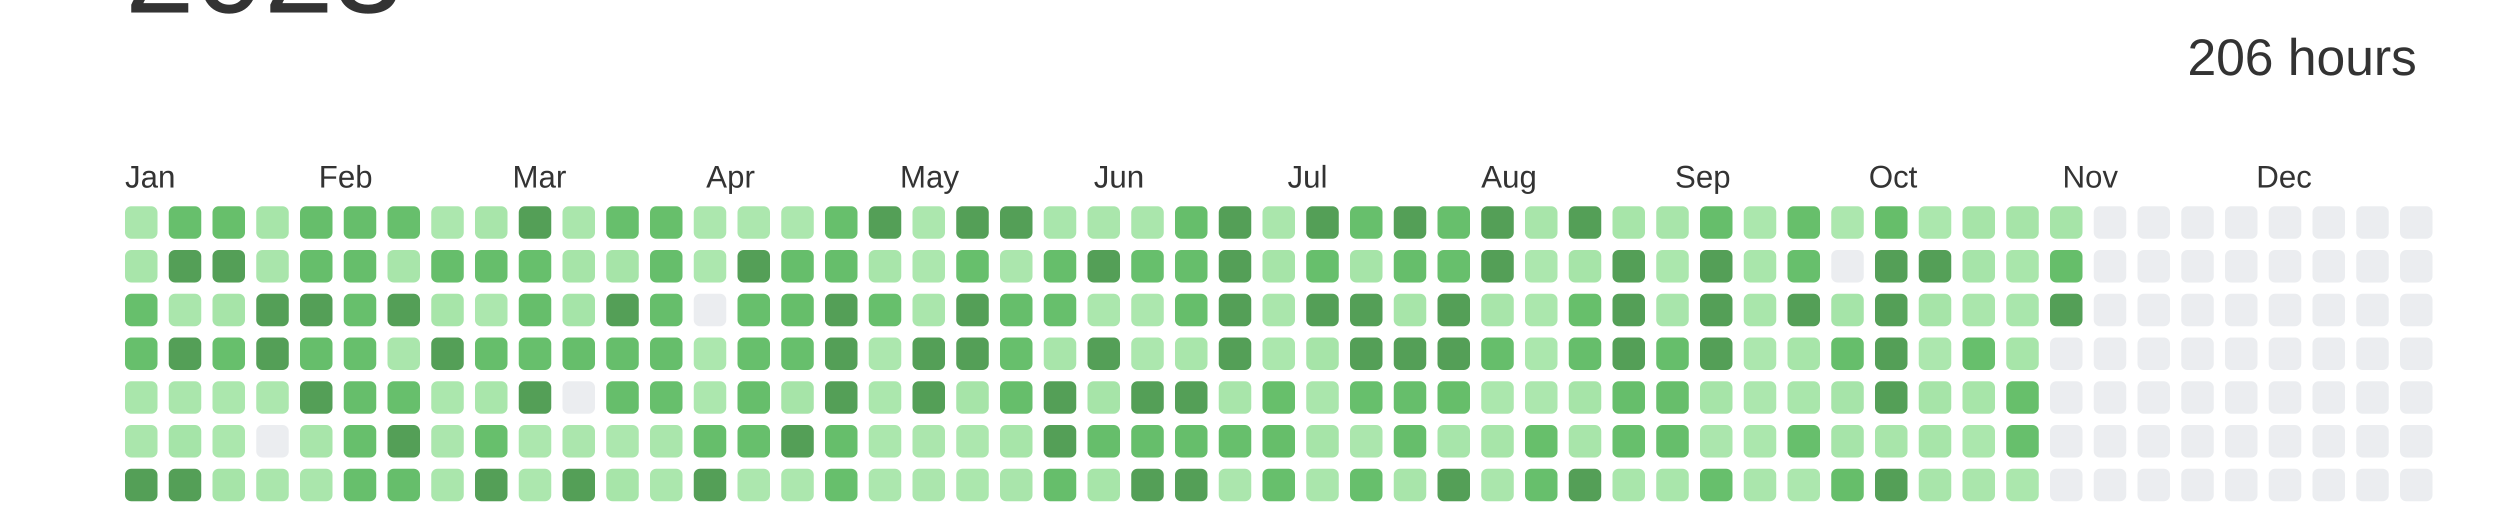
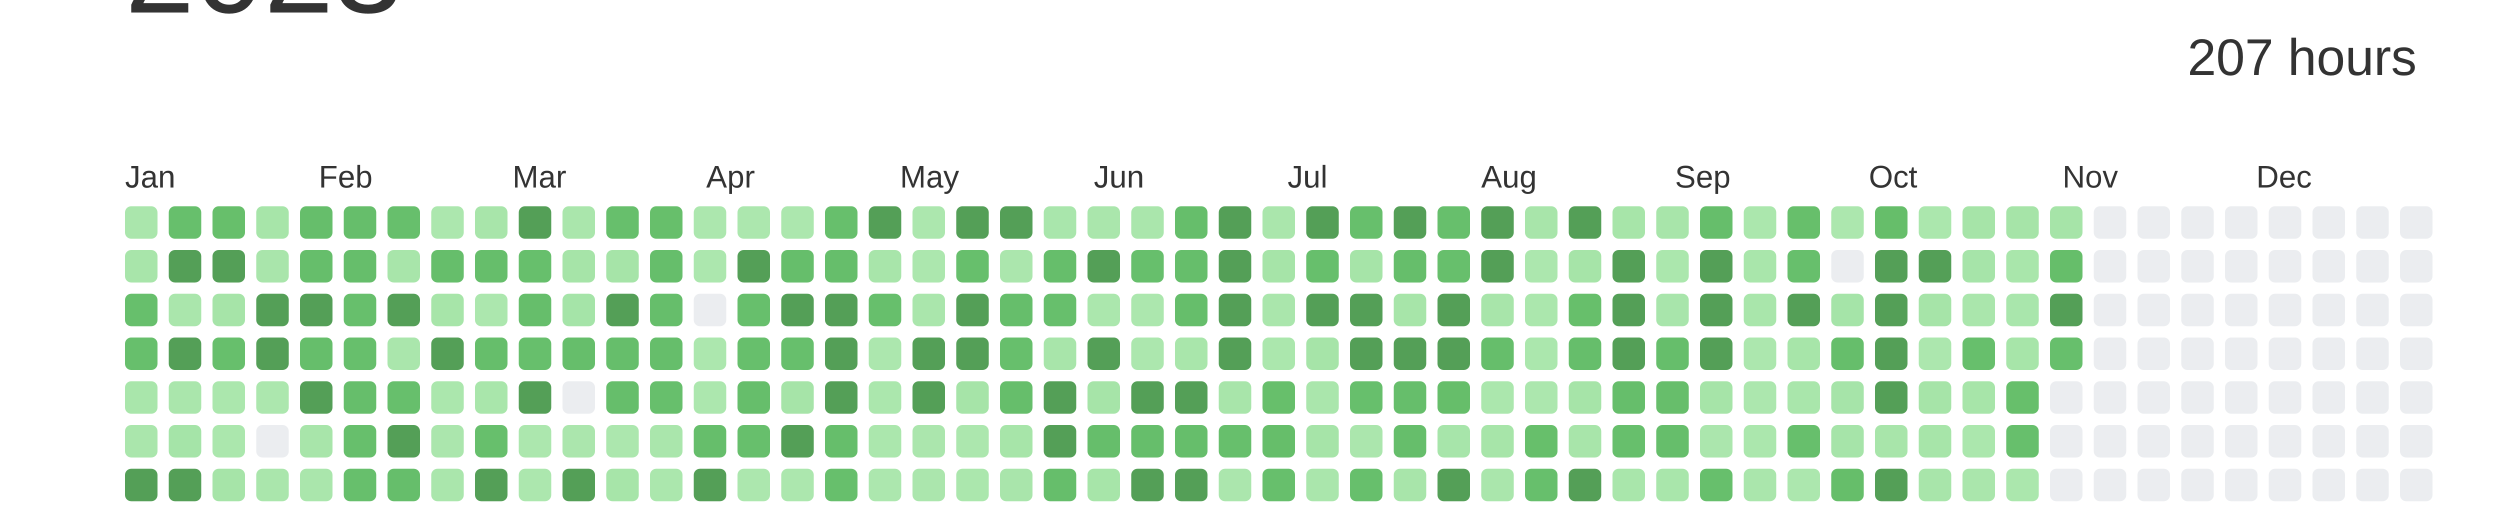
<svg xmlns="http://www.w3.org/2000/svg" baseProfile="full" height="42mm" version="1.1" viewBox="0,0,200,42" width="200mm">
  <defs />
  <rect fill="#ffffff" height="42" width="200" x="0" y="0" />
  <text alignment-baseline="hanging" fill="#333333" style="font-size:10.0px; font-family:Arial;" x="10" y="1">2023</text>
-   <text alignment-baseline="hanging" fill="#333333" style="font-size:4.125px; font-family:Arial;" x="175" y="6">206 hours</text>
+   <text alignment-baseline="hanging" fill="#333333" style="font-size:4.125px; font-family:Arial;" x="175" y="6">207 hours</text>
  <text fill="#333333" style="font-size:2.5px; font-family:Arial" x="10.0" y="15">Jan</text>
  <text fill="#333333" style="font-size:2.5px; font-family:Arial" x="25.5" y="15">Feb</text>
  <text fill="#333333" style="font-size:2.5px; font-family:Arial" x="41.0" y="15">Mar</text>
  <text fill="#333333" style="font-size:2.5px; font-family:Arial" x="56.5" y="15">Apr</text>
  <text fill="#333333" style="font-size:2.5px; font-family:Arial" x="72.0" y="15">May</text>
  <text fill="#333333" style="font-size:2.5px; font-family:Arial" x="87.5" y="15">Jun</text>
  <text fill="#333333" style="font-size:2.5px; font-family:Arial" x="103.0" y="15">Jul</text>
  <text fill="#333333" style="font-size:2.5px; font-family:Arial" x="118.5" y="15">Aug</text>
  <text fill="#333333" style="font-size:2.5px; font-family:Arial" x="134.0" y="15">Sep</text>
  <text fill="#333333" style="font-size:2.5px; font-family:Arial" x="149.5" y="15">Oct</text>
  <text fill="#333333" style="font-size:2.5px; font-family:Arial" x="165.0" y="15">Nov</text>
  <text fill="#333333" style="font-size:2.5px; font-family:Arial" x="180.5" y="15">Dec</text>
  <rect fill="#aae6ac" height="2.6" rx="0.5" ry="0.5" width="2.6" x="10.0" y="16.5" />
  <rect fill="#a8e5aa" height="2.6" rx="0.5" ry="0.5" width="2.6" x="10.0" y="20.0" />
  <rect fill="#67bf6c" height="2.6" rx="0.5" ry="0.5" width="2.6" x="10.0" y="23.5" />
  <rect fill="#67bf6c" height="2.6" rx="0.5" ry="0.5" width="2.6" x="10.0" y="27.0" />
  <rect fill="#a9e6ab" height="2.6" rx="0.5" ry="0.5" width="2.6" x="10.0" y="30.5" />
  <rect fill="#aae6ac" height="2.6" rx="0.5" ry="0.5" width="2.6" x="10.0" y="34.0" />
  <rect fill="#549F57" height="2.6" rx="0.5" ry="0.5" width="2.6" x="10.0" y="37.5" />
  <rect fill="#67bf6c" height="2.6" rx="0.5" ry="0.5" width="2.6" x="13.5" y="16.5" />
  <rect fill="#549F57" height="2.6" rx="0.5" ry="0.5" width="2.6" x="13.5" y="20.0" />
  <rect fill="#aae6ac" height="2.6" rx="0.5" ry="0.5" width="2.6" x="13.5" y="23.5" />
  <rect fill="#549F57" height="2.6" rx="0.5" ry="0.5" width="2.6" x="13.5" y="27.0" />
  <rect fill="#aae6ac" height="2.6" rx="0.5" ry="0.5" width="2.6" x="13.5" y="30.5" />
  <rect fill="#a5e4a8" height="2.6" rx="0.5" ry="0.5" width="2.6" x="13.5" y="34.0" />
  <rect fill="#549F57" height="2.6" rx="0.5" ry="0.5" width="2.6" x="13.5" y="37.5" />
  <rect fill="#67bf6b" height="2.6" rx="0.5" ry="0.5" width="2.6" x="17.0" y="16.5" />
  <rect fill="#549F57" height="2.6" rx="0.5" ry="0.5" width="2.6" x="17.0" y="20.0" />
  <rect fill="#a6e4a8" height="2.6" rx="0.5" ry="0.5" width="2.6" x="17.0" y="23.5" />
  <rect fill="#67bf6c" height="2.6" rx="0.5" ry="0.5" width="2.6" x="17.0" y="27.0" />
  <rect fill="#abe7ad" height="2.6" rx="0.5" ry="0.5" width="2.6" x="17.0" y="30.5" />
  <rect fill="#abe7ad" height="2.6" rx="0.5" ry="0.5" width="2.6" x="17.0" y="34.0" />
  <rect fill="#a6e4a8" height="2.6" rx="0.5" ry="0.5" width="2.6" x="17.0" y="37.5" />
  <rect fill="#a7e5a9" height="2.6" rx="0.5" ry="0.5" width="2.6" x="20.5" y="16.5" />
  <rect fill="#a9e5ab" height="2.6" rx="0.5" ry="0.5" width="2.6" x="20.5" y="20.0" />
  <rect fill="#549F57" height="2.6" rx="0.5" ry="0.5" width="2.6" x="20.5" y="23.5" />
  <rect fill="#549F57" height="2.6" rx="0.5" ry="0.5" width="2.6" x="20.5" y="27.0" />
  <rect fill="#ace7ae" height="2.6" rx="0.5" ry="0.5" width="2.6" x="20.5" y="30.5" />
  <rect fill="#EBEDF0" height="2.6" rx="0.5" ry="0.5" width="2.6" x="20.5" y="34.0" />
  <rect fill="#aae6ac" height="2.6" rx="0.5" ry="0.5" width="2.6" x="20.5" y="37.5" />
  <rect fill="#66be6b" height="2.6" rx="0.5" ry="0.5" width="2.6" x="24.0" y="16.5" />
  <rect fill="#66be6b" height="2.6" rx="0.5" ry="0.5" width="2.6" x="24.0" y="20.0" />
  <rect fill="#549F57" height="2.6" rx="0.5" ry="0.5" width="2.6" x="24.0" y="23.5" />
  <rect fill="#66be6b" height="2.6" rx="0.5" ry="0.5" width="2.6" x="24.0" y="27.0" />
  <rect fill="#549F57" height="2.6" rx="0.5" ry="0.5" width="2.6" x="24.0" y="30.5" />
  <rect fill="#a8e5aa" height="2.6" rx="0.5" ry="0.5" width="2.6" x="24.0" y="34.0" />
  <rect fill="#aae6ac" height="2.6" rx="0.5" ry="0.5" width="2.6" x="24.0" y="37.5" />
  <rect fill="#66be6b" height="2.6" rx="0.5" ry="0.5" width="2.6" x="27.5" y="16.5" />
  <rect fill="#66be6b" height="2.6" rx="0.5" ry="0.5" width="2.6" x="27.5" y="20.0" />
  <rect fill="#67bf6c" height="2.6" rx="0.5" ry="0.5" width="2.6" x="27.5" y="23.5" />
  <rect fill="#67bf6c" height="2.6" rx="0.5" ry="0.5" width="2.6" x="27.5" y="27.0" />
  <rect fill="#66be6b" height="2.6" rx="0.5" ry="0.5" width="2.6" x="27.5" y="30.5" />
  <rect fill="#67bf6c" height="2.6" rx="0.5" ry="0.5" width="2.6" x="27.5" y="34.0" />
  <rect fill="#67bf6c" height="2.6" rx="0.5" ry="0.5" width="2.6" x="27.5" y="37.5" />
  <rect fill="#67bf6c" height="2.6" rx="0.5" ry="0.5" width="2.6" x="31.0" y="16.5" />
  <rect fill="#a8e5aa" height="2.6" rx="0.5" ry="0.5" width="2.6" x="31.0" y="20.0" />
  <rect fill="#549F57" height="2.6" rx="0.5" ry="0.5" width="2.6" x="31.0" y="23.5" />
  <rect fill="#aae6ac" height="2.6" rx="0.5" ry="0.5" width="2.6" x="31.0" y="27.0" />
  <rect fill="#67bf6c" height="2.6" rx="0.5" ry="0.5" width="2.6" x="31.0" y="30.5" />
  <rect fill="#549F57" height="2.6" rx="0.5" ry="0.5" width="2.6" x="31.0" y="34.0" />
  <rect fill="#66be6b" height="2.6" rx="0.5" ry="0.5" width="2.6" x="31.0" y="37.5" />
  <rect fill="#ace7ae" height="2.6" rx="0.5" ry="0.5" width="2.6" x="34.5" y="16.5" />
  <rect fill="#66be6b" height="2.6" rx="0.5" ry="0.5" width="2.6" x="34.5" y="20.0" />
  <rect fill="#a7e5a9" height="2.6" rx="0.5" ry="0.5" width="2.6" x="34.5" y="23.5" />
  <rect fill="#549F57" height="2.6" rx="0.5" ry="0.5" width="2.6" x="34.5" y="27.0" />
  <rect fill="#abe7ad" height="2.6" rx="0.5" ry="0.5" width="2.6" x="34.5" y="30.5" />
  <rect fill="#abe6ad" height="2.6" rx="0.5" ry="0.5" width="2.6" x="34.5" y="34.0" />
  <rect fill="#aae6ac" height="2.6" rx="0.5" ry="0.5" width="2.6" x="34.5" y="37.5" />
  <rect fill="#a8e5aa" height="2.6" rx="0.5" ry="0.5" width="2.6" x="38.0" y="16.5" />
  <rect fill="#66be6b" height="2.6" rx="0.5" ry="0.5" width="2.6" x="38.0" y="20.0" />
  <rect fill="#ace7ae" height="2.6" rx="0.5" ry="0.5" width="2.6" x="38.0" y="23.5" />
  <rect fill="#66be6b" height="2.6" rx="0.5" ry="0.5" width="2.6" x="38.0" y="27.0" />
  <rect fill="#a9e6ab" height="2.6" rx="0.5" ry="0.5" width="2.6" x="38.0" y="30.5" />
  <rect fill="#67bf6c" height="2.6" rx="0.5" ry="0.5" width="2.6" x="38.0" y="34.0" />
  <rect fill="#549F57" height="2.6" rx="0.5" ry="0.5" width="2.6" x="38.0" y="37.5" />
  <rect fill="#549F57" height="2.6" rx="0.5" ry="0.5" width="2.6" x="41.5" y="16.5" />
  <rect fill="#67bf6c" height="2.6" rx="0.5" ry="0.5" width="2.6" x="41.5" y="20.0" />
  <rect fill="#66be6b" height="2.6" rx="0.5" ry="0.5" width="2.6" x="41.5" y="23.5" />
  <rect fill="#67bf6c" height="2.6" rx="0.5" ry="0.5" width="2.6" x="41.5" y="27.0" />
  <rect fill="#549F57" height="2.6" rx="0.5" ry="0.5" width="2.6" x="41.5" y="30.5" />
  <rect fill="#ace7ae" height="2.6" rx="0.5" ry="0.5" width="2.6" x="41.5" y="34.0" />
  <rect fill="#ace7ae" height="2.6" rx="0.5" ry="0.5" width="2.6" x="41.5" y="37.5" />
  <rect fill="#aae6ac" height="2.6" rx="0.5" ry="0.5" width="2.6" x="45.0" y="16.5" />
  <rect fill="#a6e4a8" height="2.6" rx="0.5" ry="0.5" width="2.6" x="45.0" y="20.0" />
  <rect fill="#a5e4a8" height="2.6" rx="0.5" ry="0.5" width="2.6" x="45.0" y="23.5" />
  <rect fill="#66be6b" height="2.6" rx="0.5" ry="0.5" width="2.6" x="45.0" y="27.0" />
  <rect fill="#EBEDF0" height="2.6" rx="0.5" ry="0.5" width="2.6" x="45.0" y="30.5" />
  <rect fill="#abe6ad" height="2.6" rx="0.5" ry="0.5" width="2.6" x="45.0" y="34.0" />
  <rect fill="#549F57" height="2.6" rx="0.5" ry="0.5" width="2.6" x="45.0" y="37.5" />
  <rect fill="#67bf6c" height="2.6" rx="0.5" ry="0.5" width="2.6" x="48.5" y="16.5" />
  <rect fill="#a6e4a8" height="2.6" rx="0.5" ry="0.5" width="2.6" x="48.5" y="20.0" />
  <rect fill="#549F57" height="2.6" rx="0.5" ry="0.5" width="2.6" x="48.5" y="23.5" />
  <rect fill="#66be6b" height="2.6" rx="0.5" ry="0.5" width="2.6" x="48.5" y="27.0" />
  <rect fill="#66be6b" height="2.6" rx="0.5" ry="0.5" width="2.6" x="48.5" y="30.5" />
  <rect fill="#ace7ae" height="2.6" rx="0.5" ry="0.5" width="2.6" x="48.5" y="34.0" />
  <rect fill="#a7e5a9" height="2.6" rx="0.5" ry="0.5" width="2.6" x="48.5" y="37.5" />
  <rect fill="#67bf6b" height="2.6" rx="0.5" ry="0.5" width="2.6" x="52.0" y="16.5" />
  <rect fill="#66be6b" height="2.6" rx="0.5" ry="0.5" width="2.6" x="52.0" y="20.0" />
  <rect fill="#66be6b" height="2.6" rx="0.5" ry="0.5" width="2.6" x="52.0" y="23.5" />
  <rect fill="#66be6b" height="2.6" rx="0.5" ry="0.5" width="2.6" x="52.0" y="27.0" />
  <rect fill="#67bf6c" height="2.6" rx="0.5" ry="0.5" width="2.6" x="52.0" y="30.5" />
  <rect fill="#aae6ac" height="2.6" rx="0.5" ry="0.5" width="2.6" x="52.0" y="34.0" />
  <rect fill="#abe7ad" height="2.6" rx="0.5" ry="0.5" width="2.6" x="52.0" y="37.5" />
  <rect fill="#ace7ae" height="2.6" rx="0.5" ry="0.5" width="2.6" x="55.5" y="16.5" />
  <rect fill="#ace7ae" height="2.6" rx="0.5" ry="0.5" width="2.6" x="55.5" y="20.0" />
  <rect fill="#EBEDF0" height="2.6" rx="0.5" ry="0.5" width="2.6" x="55.5" y="23.5" />
  <rect fill="#ace7ae" height="2.6" rx="0.5" ry="0.5" width="2.6" x="55.5" y="27.0" />
  <rect fill="#ace7ae" height="2.6" rx="0.5" ry="0.5" width="2.6" x="55.5" y="30.5" />
  <rect fill="#66be6b" height="2.6" rx="0.5" ry="0.5" width="2.6" x="55.5" y="34.0" />
  <rect fill="#549F57" height="2.6" rx="0.5" ry="0.5" width="2.6" x="55.5" y="37.5" />
  <rect fill="#ace7ae" height="2.6" rx="0.5" ry="0.5" width="2.6" x="59.0" y="16.5" />
  <rect fill="#549F57" height="2.6" rx="0.5" ry="0.5" width="2.6" x="59.0" y="20.0" />
  <rect fill="#67bf6c" height="2.6" rx="0.5" ry="0.5" width="2.6" x="59.0" y="23.5" />
  <rect fill="#67bf6c" height="2.6" rx="0.5" ry="0.5" width="2.6" x="59.0" y="27.0" />
  <rect fill="#66be6b" height="2.6" rx="0.5" ry="0.5" width="2.6" x="59.0" y="30.5" />
  <rect fill="#67bf6c" height="2.6" rx="0.5" ry="0.5" width="2.6" x="59.0" y="34.0" />
  <rect fill="#ace7ae" height="2.6" rx="0.5" ry="0.5" width="2.6" x="59.0" y="37.5" />
  <rect fill="#ace7ae" height="2.6" rx="0.5" ry="0.5" width="2.6" x="62.5" y="16.5" />
  <rect fill="#66be6b" height="2.6" rx="0.5" ry="0.5" width="2.6" x="62.5" y="20.0" />
-   <rect fill="#66be6a" height="2.6" rx="0.5" ry="0.5" width="2.6" x="62.5" y="23.5" />
+   <rect fill="#549F57" height="2.6" rx="0.5" ry="0.5" width="2.6" x="62.5" y="23.5" />
  <rect fill="#67bf6c" height="2.6" rx="0.5" ry="0.5" width="2.6" x="62.5" y="27.0" />
  <rect fill="#a6e4a8" height="2.6" rx="0.5" ry="0.5" width="2.6" x="62.5" y="30.5" />
  <rect fill="#549F57" height="2.6" rx="0.5" ry="0.5" width="2.6" x="62.5" y="34.0" />
  <rect fill="#ace7ae" height="2.6" rx="0.5" ry="0.5" width="2.6" x="62.5" y="37.5" />
  <rect fill="#67bf6c" height="2.6" rx="0.5" ry="0.5" width="2.6" x="66.0" y="16.5" />
  <rect fill="#66be6b" height="2.6" rx="0.5" ry="0.5" width="2.6" x="66.0" y="20.0" />
  <rect fill="#549F57" height="2.6" rx="0.5" ry="0.5" width="2.6" x="66.0" y="23.5" />
  <rect fill="#549F57" height="2.6" rx="0.5" ry="0.5" width="2.6" x="66.0" y="27.0" />
  <rect fill="#549F57" height="2.6" rx="0.5" ry="0.5" width="2.6" x="66.0" y="30.5" />
  <rect fill="#66be6b" height="2.6" rx="0.5" ry="0.5" width="2.6" x="66.0" y="34.0" />
  <rect fill="#67bf6c" height="2.6" rx="0.5" ry="0.5" width="2.6" x="66.0" y="37.5" />
  <rect fill="#549F57" height="2.6" rx="0.5" ry="0.5" width="2.6" x="69.5" y="16.5" />
  <rect fill="#a8e5aa" height="2.6" rx="0.5" ry="0.5" width="2.6" x="69.5" y="20.0" />
  <rect fill="#67bf6c" height="2.6" rx="0.5" ry="0.5" width="2.6" x="69.5" y="23.5" />
  <rect fill="#ace7ae" height="2.6" rx="0.5" ry="0.5" width="2.6" x="69.5" y="27.0" />
  <rect fill="#abe7ad" height="2.6" rx="0.5" ry="0.5" width="2.6" x="69.5" y="30.5" />
  <rect fill="#abe7ad" height="2.6" rx="0.5" ry="0.5" width="2.6" x="69.5" y="34.0" />
  <rect fill="#ace7ae" height="2.6" rx="0.5" ry="0.5" width="2.6" x="69.5" y="37.5" />
  <rect fill="#ace7ae" height="2.6" rx="0.5" ry="0.5" width="2.6" x="73.0" y="16.5" />
  <rect fill="#ace7ae" height="2.6" rx="0.5" ry="0.5" width="2.6" x="73.0" y="20.0" />
  <rect fill="#aae6ac" height="2.6" rx="0.5" ry="0.5" width="2.6" x="73.0" y="23.5" />
  <rect fill="#549F57" height="2.6" rx="0.5" ry="0.5" width="2.6" x="73.0" y="27.0" />
  <rect fill="#549F57" height="2.6" rx="0.5" ry="0.5" width="2.6" x="73.0" y="30.5" />
  <rect fill="#abe6ad" height="2.6" rx="0.5" ry="0.5" width="2.6" x="73.0" y="34.0" />
  <rect fill="#abe6ad" height="2.6" rx="0.5" ry="0.5" width="2.6" x="73.0" y="37.5" />
  <rect fill="#549F57" height="2.6" rx="0.5" ry="0.5" width="2.6" x="76.5" y="16.5" />
  <rect fill="#67bf6c" height="2.6" rx="0.5" ry="0.5" width="2.6" x="76.5" y="20.0" />
  <rect fill="#549F57" height="2.6" rx="0.5" ry="0.5" width="2.6" x="76.5" y="23.5" />
  <rect fill="#549F57" height="2.6" rx="0.5" ry="0.5" width="2.6" x="76.5" y="27.0" />
  <rect fill="#a6e4a8" height="2.6" rx="0.5" ry="0.5" width="2.6" x="76.5" y="30.5" />
  <rect fill="#ace7ae" height="2.6" rx="0.5" ry="0.5" width="2.6" x="76.5" y="34.0" />
  <rect fill="#abe7ad" height="2.6" rx="0.5" ry="0.5" width="2.6" x="76.5" y="37.5" />
  <rect fill="#549F57" height="2.6" rx="0.5" ry="0.5" width="2.6" x="80.0" y="16.5" />
  <rect fill="#abe6ad" height="2.6" rx="0.5" ry="0.5" width="2.6" x="80.0" y="20.0" />
  <rect fill="#66be6b" height="2.6" rx="0.5" ry="0.5" width="2.6" x="80.0" y="23.5" />
  <rect fill="#67bf6c" height="2.6" rx="0.5" ry="0.5" width="2.6" x="80.0" y="27.0" />
  <rect fill="#66be6b" height="2.6" rx="0.5" ry="0.5" width="2.6" x="80.0" y="30.5" />
  <rect fill="#a7e5a9" height="2.6" rx="0.5" ry="0.5" width="2.6" x="80.0" y="34.0" />
  <rect fill="#a9e5ab" height="2.6" rx="0.5" ry="0.5" width="2.6" x="80.0" y="37.5" />
  <rect fill="#a9e6ac" height="2.6" rx="0.5" ry="0.5" width="2.6" x="83.5" y="16.5" />
  <rect fill="#66be6b" height="2.6" rx="0.5" ry="0.5" width="2.6" x="83.5" y="20.0" />
  <rect fill="#67bf6c" height="2.6" rx="0.5" ry="0.5" width="2.6" x="83.5" y="23.5" />
  <rect fill="#a8e5aa" height="2.6" rx="0.5" ry="0.5" width="2.6" x="83.5" y="27.0" />
  <rect fill="#549F57" height="2.6" rx="0.5" ry="0.5" width="2.6" x="83.5" y="30.5" />
  <rect fill="#549F57" height="2.6" rx="0.5" ry="0.5" width="2.6" x="83.5" y="34.0" />
  <rect fill="#66be6b" height="2.6" rx="0.5" ry="0.5" width="2.6" x="83.5" y="37.5" />
  <rect fill="#aae6ac" height="2.6" rx="0.5" ry="0.5" width="2.6" x="87.0" y="16.5" />
  <rect fill="#549F57" height="2.6" rx="0.5" ry="0.5" width="2.6" x="87.0" y="20.0" />
  <rect fill="#abe7ad" height="2.6" rx="0.5" ry="0.5" width="2.6" x="87.0" y="23.5" />
  <rect fill="#549F57" height="2.6" rx="0.5" ry="0.5" width="2.6" x="87.0" y="27.0" />
  <rect fill="#a6e4a8" height="2.6" rx="0.5" ry="0.5" width="2.6" x="87.0" y="30.5" />
  <rect fill="#66be6b" height="2.6" rx="0.5" ry="0.5" width="2.6" x="87.0" y="34.0" />
  <rect fill="#a7e5a9" height="2.6" rx="0.5" ry="0.5" width="2.6" x="87.0" y="37.5" />
  <rect fill="#aae6ac" height="2.6" rx="0.5" ry="0.5" width="2.6" x="90.5" y="16.5" />
  <rect fill="#67bf6c" height="2.6" rx="0.5" ry="0.5" width="2.6" x="90.5" y="20.0" />
  <rect fill="#ace7ae" height="2.6" rx="0.5" ry="0.5" width="2.6" x="90.5" y="23.5" />
  <rect fill="#ace7ae" height="2.6" rx="0.5" ry="0.5" width="2.6" x="90.5" y="27.0" />
  <rect fill="#549F57" height="2.6" rx="0.5" ry="0.5" width="2.6" x="90.5" y="30.5" />
  <rect fill="#66be6b" height="2.6" rx="0.5" ry="0.5" width="2.6" x="90.5" y="34.0" />
  <rect fill="#549F57" height="2.6" rx="0.5" ry="0.5" width="2.6" x="90.5" y="37.5" />
  <rect fill="#66be6b" height="2.6" rx="0.5" ry="0.5" width="2.6" x="94.0" y="16.5" />
  <rect fill="#66be6b" height="2.6" rx="0.5" ry="0.5" width="2.6" x="94.0" y="20.0" />
  <rect fill="#66be6b" height="2.6" rx="0.5" ry="0.5" width="2.6" x="94.0" y="23.5" />
  <rect fill="#a9e6ab" height="2.6" rx="0.5" ry="0.5" width="2.6" x="94.0" y="27.0" />
  <rect fill="#549F57" height="2.6" rx="0.5" ry="0.5" width="2.6" x="94.0" y="30.5" />
  <rect fill="#66be6b" height="2.6" rx="0.5" ry="0.5" width="2.6" x="94.0" y="34.0" />
  <rect fill="#549F57" height="2.6" rx="0.5" ry="0.5" width="2.6" x="94.0" y="37.5" />
  <rect fill="#549F57" height="2.6" rx="0.5" ry="0.5" width="2.6" x="97.5" y="16.5" />
  <rect fill="#549F57" height="2.6" rx="0.5" ry="0.5" width="2.6" x="97.5" y="20.0" />
  <rect fill="#549F57" height="2.6" rx="0.5" ry="0.5" width="2.6" x="97.5" y="23.5" />
  <rect fill="#549F57" height="2.6" rx="0.5" ry="0.5" width="2.6" x="97.5" y="27.0" />
  <rect fill="#a8e5aa" height="2.6" rx="0.5" ry="0.5" width="2.6" x="97.5" y="30.5" />
  <rect fill="#67bf6c" height="2.6" rx="0.5" ry="0.5" width="2.6" x="97.5" y="34.0" />
  <rect fill="#abe6ad" height="2.6" rx="0.5" ry="0.5" width="2.6" x="97.5" y="37.5" />
  <rect fill="#aae6ac" height="2.6" rx="0.5" ry="0.5" width="2.6" x="101.0" y="16.5" />
  <rect fill="#a6e4a8" height="2.6" rx="0.5" ry="0.5" width="2.6" x="101.0" y="20.0" />
  <rect fill="#aae6ac" height="2.6" rx="0.5" ry="0.5" width="2.6" x="101.0" y="23.5" />
  <rect fill="#abe7ad" height="2.6" rx="0.5" ry="0.5" width="2.6" x="101.0" y="27.0" />
  <rect fill="#67bf6b" height="2.6" rx="0.5" ry="0.5" width="2.6" x="101.0" y="30.5" />
  <rect fill="#66be6a" height="2.6" rx="0.5" ry="0.5" width="2.6" x="101.0" y="34.0" />
  <rect fill="#67bf6c" height="2.6" rx="0.5" ry="0.5" width="2.6" x="101.0" y="37.5" />
  <rect fill="#549F57" height="2.6" rx="0.5" ry="0.5" width="2.6" x="104.5" y="16.5" />
  <rect fill="#67bf6c" height="2.6" rx="0.5" ry="0.5" width="2.6" x="104.5" y="20.0" />
  <rect fill="#549F57" height="2.6" rx="0.5" ry="0.5" width="2.6" x="104.5" y="23.5" />
  <rect fill="#a6e4a8" height="2.6" rx="0.5" ry="0.5" width="2.6" x="104.5" y="27.0" />
  <rect fill="#aae6ac" height="2.6" rx="0.5" ry="0.5" width="2.6" x="104.5" y="30.5" />
  <rect fill="#a6e4a8" height="2.6" rx="0.5" ry="0.5" width="2.6" x="104.5" y="34.0" />
  <rect fill="#aae6ac" height="2.6" rx="0.5" ry="0.5" width="2.6" x="104.5" y="37.5" />
  <rect fill="#67bf6c" height="2.6" rx="0.5" ry="0.5" width="2.6" x="108.0" y="16.5" />
  <rect fill="#a6e4a8" height="2.6" rx="0.5" ry="0.5" width="2.6" x="108.0" y="20.0" />
  <rect fill="#549F57" height="2.6" rx="0.5" ry="0.5" width="2.6" x="108.0" y="23.5" />
  <rect fill="#549F57" height="2.6" rx="0.5" ry="0.5" width="2.6" x="108.0" y="27.0" />
  <rect fill="#67bf6c" height="2.6" rx="0.5" ry="0.5" width="2.6" x="108.0" y="30.5" />
  <rect fill="#abe6ad" height="2.6" rx="0.5" ry="0.5" width="2.6" x="108.0" y="34.0" />
  <rect fill="#67bf6c" height="2.6" rx="0.5" ry="0.5" width="2.6" x="108.0" y="37.5" />
  <rect fill="#549F57" height="2.6" rx="0.5" ry="0.5" width="2.6" x="111.5" y="16.5" />
  <rect fill="#66be6b" height="2.6" rx="0.5" ry="0.5" width="2.6" x="111.5" y="20.0" />
  <rect fill="#a7e5a9" height="2.6" rx="0.5" ry="0.5" width="2.6" x="111.5" y="23.5" />
  <rect fill="#549F57" height="2.6" rx="0.5" ry="0.5" width="2.6" x="111.5" y="27.0" />
  <rect fill="#66be6b" height="2.6" rx="0.5" ry="0.5" width="2.6" x="111.5" y="30.5" />
  <rect fill="#66be6b" height="2.6" rx="0.5" ry="0.5" width="2.6" x="111.5" y="34.0" />
  <rect fill="#a8e5aa" height="2.6" rx="0.5" ry="0.5" width="2.6" x="111.5" y="37.5" />
  <rect fill="#67bf6c" height="2.6" rx="0.5" ry="0.5" width="2.6" x="115.0" y="16.5" />
  <rect fill="#67bf6c" height="2.6" rx="0.5" ry="0.5" width="2.6" x="115.0" y="20.0" />
  <rect fill="#549F57" height="2.6" rx="0.5" ry="0.5" width="2.6" x="115.0" y="23.5" />
  <rect fill="#549F57" height="2.6" rx="0.5" ry="0.5" width="2.6" x="115.0" y="27.0" />
  <rect fill="#66be6a" height="2.6" rx="0.5" ry="0.5" width="2.6" x="115.0" y="30.5" />
  <rect fill="#a7e5aa" height="2.6" rx="0.5" ry="0.5" width="2.6" x="115.0" y="34.0" />
  <rect fill="#549F57" height="2.6" rx="0.5" ry="0.5" width="2.6" x="115.0" y="37.5" />
  <rect fill="#549F57" height="2.6" rx="0.5" ry="0.5" width="2.6" x="118.5" y="16.5" />
  <rect fill="#549F57" height="2.6" rx="0.5" ry="0.5" width="2.6" x="118.5" y="20.0" />
  <rect fill="#a8e5aa" height="2.6" rx="0.5" ry="0.5" width="2.6" x="118.5" y="23.5" />
  <rect fill="#66be6b" height="2.6" rx="0.5" ry="0.5" width="2.6" x="118.5" y="27.0" />
  <rect fill="#abe7ad" height="2.6" rx="0.5" ry="0.5" width="2.6" x="118.5" y="30.5" />
  <rect fill="#a7e5a9" height="2.6" rx="0.5" ry="0.5" width="2.6" x="118.5" y="34.0" />
  <rect fill="#aae6ac" height="2.6" rx="0.5" ry="0.5" width="2.6" x="118.5" y="37.5" />
  <rect fill="#a8e5aa" height="2.6" rx="0.5" ry="0.5" width="2.6" x="122.0" y="16.5" />
  <rect fill="#ace7ae" height="2.6" rx="0.5" ry="0.5" width="2.6" x="122.0" y="20.0" />
  <rect fill="#abe7ad" height="2.6" rx="0.5" ry="0.5" width="2.6" x="122.0" y="23.5" />
  <rect fill="#abe7ad" height="2.6" rx="0.5" ry="0.5" width="2.6" x="122.0" y="27.0" />
  <rect fill="#ace7ae" height="2.6" rx="0.5" ry="0.5" width="2.6" x="122.0" y="30.5" />
  <rect fill="#67bf6b" height="2.6" rx="0.5" ry="0.5" width="2.6" x="122.0" y="34.0" />
  <rect fill="#67bf6c" height="2.6" rx="0.5" ry="0.5" width="2.6" x="122.0" y="37.5" />
  <rect fill="#549F57" height="2.6" rx="0.5" ry="0.5" width="2.6" x="125.5" y="16.5" />
  <rect fill="#a6e4a8" height="2.6" rx="0.5" ry="0.5" width="2.6" x="125.5" y="20.0" />
  <rect fill="#67bf6b" height="2.6" rx="0.5" ry="0.5" width="2.6" x="125.5" y="23.5" />
  <rect fill="#66be6b" height="2.6" rx="0.5" ry="0.5" width="2.6" x="125.5" y="27.0" />
  <rect fill="#a6e4a8" height="2.6" rx="0.5" ry="0.5" width="2.6" x="125.5" y="30.5" />
  <rect fill="#a8e5aa" height="2.6" rx="0.5" ry="0.5" width="2.6" x="125.5" y="34.0" />
  <rect fill="#549F57" height="2.6" rx="0.5" ry="0.5" width="2.6" x="125.5" y="37.5" />
  <rect fill="#a7e5a9" height="2.6" rx="0.5" ry="0.5" width="2.6" x="129.0" y="16.5" />
  <rect fill="#549F57" height="2.6" rx="0.5" ry="0.5" width="2.6" x="129.0" y="20.0" />
  <rect fill="#549F57" height="2.6" rx="0.5" ry="0.5" width="2.6" x="129.0" y="23.5" />
  <rect fill="#549F57" height="2.6" rx="0.5" ry="0.5" width="2.6" x="129.0" y="27.0" />
  <rect fill="#66be6b" height="2.6" rx="0.5" ry="0.5" width="2.6" x="129.0" y="30.5" />
  <rect fill="#67bf6c" height="2.6" rx="0.5" ry="0.5" width="2.6" x="129.0" y="34.0" />
  <rect fill="#a9e6ab" height="2.6" rx="0.5" ry="0.5" width="2.6" x="129.0" y="37.5" />
  <rect fill="#a8e5aa" height="2.6" rx="0.5" ry="0.5" width="2.6" x="132.5" y="16.5" />
  <rect fill="#abe7ad" height="2.6" rx="0.5" ry="0.5" width="2.6" x="132.5" y="20.0" />
  <rect fill="#a8e5ab" height="2.6" rx="0.5" ry="0.5" width="2.6" x="132.5" y="23.5" />
  <rect fill="#66be6b" height="2.6" rx="0.5" ry="0.5" width="2.6" x="132.5" y="27.0" />
  <rect fill="#67be6b" height="2.6" rx="0.5" ry="0.5" width="2.6" x="132.5" y="30.5" />
  <rect fill="#66be6b" height="2.6" rx="0.5" ry="0.5" width="2.6" x="132.5" y="34.0" />
  <rect fill="#a9e6ab" height="2.6" rx="0.5" ry="0.5" width="2.6" x="132.5" y="37.5" />
  <rect fill="#66be6b" height="2.6" rx="0.5" ry="0.5" width="2.6" x="136.0" y="16.5" />
  <rect fill="#549F57" height="2.6" rx="0.5" ry="0.5" width="2.6" x="136.0" y="20.0" />
  <rect fill="#549F57" height="2.6" rx="0.5" ry="0.5" width="2.6" x="136.0" y="23.5" />
  <rect fill="#549F57" height="2.6" rx="0.5" ry="0.5" width="2.6" x="136.0" y="27.0" />
  <rect fill="#a6e4a8" height="2.6" rx="0.5" ry="0.5" width="2.6" x="136.0" y="30.5" />
  <rect fill="#abe6ad" height="2.6" rx="0.5" ry="0.5" width="2.6" x="136.0" y="34.0" />
  <rect fill="#67bf6c" height="2.6" rx="0.5" ry="0.5" width="2.6" x="136.0" y="37.5" />
  <rect fill="#abe7ad" height="2.6" rx="0.5" ry="0.5" width="2.6" x="139.5" y="16.5" />
  <rect fill="#a9e6ab" height="2.6" rx="0.5" ry="0.5" width="2.6" x="139.5" y="20.0" />
  <rect fill="#a9e6ab" height="2.6" rx="0.5" ry="0.5" width="2.6" x="139.5" y="23.5" />
  <rect fill="#ace7ae" height="2.6" rx="0.5" ry="0.5" width="2.6" x="139.5" y="27.0" />
  <rect fill="#ace7ae" height="2.6" rx="0.5" ry="0.5" width="2.6" x="139.5" y="30.5" />
  <rect fill="#abe7ad" height="2.6" rx="0.5" ry="0.5" width="2.6" x="139.5" y="34.0" />
  <rect fill="#aae6ac" height="2.6" rx="0.5" ry="0.5" width="2.6" x="139.5" y="37.5" />
  <rect fill="#67bf6b" height="2.6" rx="0.5" ry="0.5" width="2.6" x="143.0" y="16.5" />
  <rect fill="#67bf6c" height="2.6" rx="0.5" ry="0.5" width="2.6" x="143.0" y="20.0" />
  <rect fill="#549F57" height="2.6" rx="0.5" ry="0.5" width="2.6" x="143.0" y="23.5" />
  <rect fill="#a7e5a9" height="2.6" rx="0.5" ry="0.5" width="2.6" x="143.0" y="27.0" />
  <rect fill="#a9e6ab" height="2.6" rx="0.5" ry="0.5" width="2.6" x="143.0" y="30.5" />
  <rect fill="#67bf6c" height="2.6" rx="0.5" ry="0.5" width="2.6" x="143.0" y="34.0" />
  <rect fill="#ace7ae" height="2.6" rx="0.5" ry="0.5" width="2.6" x="143.0" y="37.5" />
  <rect fill="#ace7ae" height="2.6" rx="0.5" ry="0.5" width="2.6" x="146.5" y="16.5" />
  <rect fill="#EBEDF0" height="2.6" rx="0.5" ry="0.5" width="2.6" x="146.5" y="20.0" />
  <rect fill="#a5e4a8" height="2.6" rx="0.5" ry="0.5" width="2.6" x="146.5" y="23.5" />
  <rect fill="#66be6b" height="2.6" rx="0.5" ry="0.5" width="2.6" x="146.5" y="27.0" />
  <rect fill="#a6e4a9" height="2.6" rx="0.5" ry="0.5" width="2.6" x="146.5" y="30.5" />
  <rect fill="#a6e4a9" height="2.6" rx="0.5" ry="0.5" width="2.6" x="146.5" y="34.0" />
  <rect fill="#66be6a" height="2.6" rx="0.5" ry="0.5" width="2.6" x="146.5" y="37.5" />
  <rect fill="#66be6a" height="2.6" rx="0.5" ry="0.5" width="2.6" x="150.0" y="16.5" />
  <rect fill="#549F57" height="2.6" rx="0.5" ry="0.5" width="2.6" x="150.0" y="20.0" />
  <rect fill="#549F57" height="2.6" rx="0.5" ry="0.5" width="2.6" x="150.0" y="23.5" />
  <rect fill="#549F57" height="2.6" rx="0.5" ry="0.5" width="2.6" x="150.0" y="27.0" />
  <rect fill="#549F57" height="2.6" rx="0.5" ry="0.5" width="2.6" x="150.0" y="30.5" />
  <rect fill="#a8e5aa" height="2.6" rx="0.5" ry="0.5" width="2.6" x="150.0" y="34.0" />
  <rect fill="#549F57" height="2.6" rx="0.5" ry="0.5" width="2.6" x="150.0" y="37.5" />
  <rect fill="#abe7ad" height="2.6" rx="0.5" ry="0.5" width="2.6" x="153.5" y="16.5" />
  <rect fill="#549F57" height="2.6" rx="0.5" ry="0.5" width="2.6" x="153.5" y="20.0" />
  <rect fill="#a6e4a8" height="2.6" rx="0.5" ry="0.5" width="2.6" x="153.5" y="23.5" />
  <rect fill="#ace7ae" height="2.6" rx="0.5" ry="0.5" width="2.6" x="153.5" y="27.0" />
  <rect fill="#a6e4a8" height="2.6" rx="0.5" ry="0.5" width="2.6" x="153.5" y="30.5" />
  <rect fill="#a7e5a9" height="2.6" rx="0.5" ry="0.5" width="2.6" x="153.5" y="34.0" />
  <rect fill="#a8e5aa" height="2.6" rx="0.5" ry="0.5" width="2.6" x="153.5" y="37.5" />
  <rect fill="#a6e4a8" height="2.6" rx="0.5" ry="0.5" width="2.6" x="157.0" y="16.5" />
  <rect fill="#a6e4a9" height="2.6" rx="0.5" ry="0.5" width="2.6" x="157.0" y="20.0" />
  <rect fill="#aae6ac" height="2.6" rx="0.5" ry="0.5" width="2.6" x="157.0" y="23.5" />
  <rect fill="#67bf6c" height="2.6" rx="0.5" ry="0.5" width="2.6" x="157.0" y="27.0" />
  <rect fill="#a7e5a9" height="2.6" rx="0.5" ry="0.5" width="2.6" x="157.0" y="30.5" />
  <rect fill="#abe7ad" height="2.6" rx="0.5" ry="0.5" width="2.6" x="157.0" y="34.0" />
  <rect fill="#aae6ac" height="2.6" rx="0.5" ry="0.5" width="2.6" x="157.0" y="37.5" />
  <rect fill="#a6e4a8" height="2.6" rx="0.5" ry="0.5" width="2.6" x="160.5" y="16.5" />
  <rect fill="#a9e6ab" height="2.6" rx="0.5" ry="0.5" width="2.6" x="160.5" y="20.0" />
  <rect fill="#a9e6ac" height="2.6" rx="0.5" ry="0.5" width="2.6" x="160.5" y="23.5" />
  <rect fill="#a7e5a9" height="2.6" rx="0.5" ry="0.5" width="2.6" x="160.5" y="27.0" />
  <rect fill="#67bf6b" height="2.6" rx="0.5" ry="0.5" width="2.6" x="160.5" y="30.5" />
  <rect fill="#67bf6c" height="2.6" rx="0.5" ry="0.5" width="2.6" x="160.5" y="34.0" />
  <rect fill="#abe7ad" height="2.6" rx="0.5" ry="0.5" width="2.6" x="160.5" y="37.5" />
  <rect fill="#a6e4a8" height="2.6" rx="0.5" ry="0.5" width="2.6" x="164.0" y="16.5" />
  <rect fill="#66be6a" height="2.6" rx="0.5" ry="0.5" width="2.6" x="164.0" y="20.0" />
  <rect fill="#549F57" height="2.6" rx="0.5" ry="0.5" width="2.6" x="164.0" y="23.5" />
-   <rect fill="#EBEDF0" height="2.6" rx="0.5" ry="0.5" width="2.6" x="164.0" y="27.0" />
+   <rect fill="#67bf6c" height="2.6" rx="0.5" ry="0.5" width="2.6" x="164.0" y="27.0" />
  <rect fill="#EBEDF0" height="2.6" rx="0.5" ry="0.5" width="2.6" x="164.0" y="30.5" />
  <rect fill="#EBEDF0" height="2.6" rx="0.5" ry="0.5" width="2.6" x="164.0" y="34.0" />
  <rect fill="#EBEDF0" height="2.6" rx="0.5" ry="0.5" width="2.6" x="164.0" y="37.5" />
  <rect fill="#EBEDF0" height="2.6" rx="0.5" ry="0.5" width="2.6" x="167.5" y="16.5" />
  <rect fill="#EBEDF0" height="2.6" rx="0.5" ry="0.5" width="2.6" x="167.5" y="20.0" />
  <rect fill="#EBEDF0" height="2.6" rx="0.5" ry="0.5" width="2.6" x="167.5" y="23.5" />
  <rect fill="#EBEDF0" height="2.6" rx="0.5" ry="0.5" width="2.6" x="167.5" y="27.0" />
  <rect fill="#EBEDF0" height="2.6" rx="0.5" ry="0.5" width="2.6" x="167.5" y="30.5" />
  <rect fill="#EBEDF0" height="2.6" rx="0.5" ry="0.5" width="2.6" x="167.5" y="34.0" />
  <rect fill="#EBEDF0" height="2.6" rx="0.5" ry="0.5" width="2.6" x="167.5" y="37.5" />
  <rect fill="#EBEDF0" height="2.6" rx="0.5" ry="0.5" width="2.6" x="171.0" y="16.5" />
  <rect fill="#EBEDF0" height="2.6" rx="0.5" ry="0.5" width="2.6" x="171.0" y="20.0" />
  <rect fill="#EBEDF0" height="2.6" rx="0.5" ry="0.5" width="2.6" x="171.0" y="23.5" />
  <rect fill="#EBEDF0" height="2.6" rx="0.5" ry="0.5" width="2.6" x="171.0" y="27.0" />
  <rect fill="#EBEDF0" height="2.6" rx="0.5" ry="0.5" width="2.6" x="171.0" y="30.5" />
  <rect fill="#EBEDF0" height="2.6" rx="0.5" ry="0.5" width="2.6" x="171.0" y="34.0" />
  <rect fill="#EBEDF0" height="2.6" rx="0.5" ry="0.5" width="2.6" x="171.0" y="37.5" />
  <rect fill="#EBEDF0" height="2.6" rx="0.5" ry="0.5" width="2.6" x="174.5" y="16.5" />
  <rect fill="#EBEDF0" height="2.6" rx="0.5" ry="0.5" width="2.6" x="174.5" y="20.0" />
  <rect fill="#EBEDF0" height="2.6" rx="0.5" ry="0.5" width="2.6" x="174.5" y="23.5" />
  <rect fill="#EBEDF0" height="2.6" rx="0.5" ry="0.5" width="2.6" x="174.5" y="27.0" />
  <rect fill="#EBEDF0" height="2.6" rx="0.5" ry="0.5" width="2.6" x="174.5" y="30.5" />
  <rect fill="#EBEDF0" height="2.6" rx="0.5" ry="0.5" width="2.6" x="174.5" y="34.0" />
  <rect fill="#EBEDF0" height="2.6" rx="0.5" ry="0.5" width="2.6" x="174.5" y="37.5" />
  <rect fill="#EBEDF0" height="2.6" rx="0.5" ry="0.5" width="2.6" x="178.0" y="16.5" />
  <rect fill="#EBEDF0" height="2.6" rx="0.5" ry="0.5" width="2.6" x="178.0" y="20.0" />
  <rect fill="#EBEDF0" height="2.6" rx="0.5" ry="0.5" width="2.6" x="178.0" y="23.5" />
  <rect fill="#EBEDF0" height="2.6" rx="0.5" ry="0.5" width="2.6" x="178.0" y="27.0" />
  <rect fill="#EBEDF0" height="2.6" rx="0.5" ry="0.5" width="2.6" x="178.0" y="30.5" />
  <rect fill="#EBEDF0" height="2.6" rx="0.5" ry="0.5" width="2.6" x="178.0" y="34.0" />
  <rect fill="#EBEDF0" height="2.6" rx="0.5" ry="0.5" width="2.6" x="178.0" y="37.5" />
  <rect fill="#EBEDF0" height="2.6" rx="0.5" ry="0.5" width="2.6" x="181.5" y="16.5" />
  <rect fill="#EBEDF0" height="2.6" rx="0.5" ry="0.5" width="2.6" x="181.5" y="20.0" />
  <rect fill="#EBEDF0" height="2.6" rx="0.5" ry="0.5" width="2.6" x="181.5" y="23.5" />
  <rect fill="#EBEDF0" height="2.6" rx="0.5" ry="0.5" width="2.6" x="181.5" y="27.0" />
  <rect fill="#EBEDF0" height="2.6" rx="0.5" ry="0.5" width="2.6" x="181.5" y="30.5" />
  <rect fill="#EBEDF0" height="2.6" rx="0.5" ry="0.5" width="2.6" x="181.5" y="34.0" />
  <rect fill="#EBEDF0" height="2.6" rx="0.5" ry="0.5" width="2.6" x="181.5" y="37.5" />
  <rect fill="#EBEDF0" height="2.6" rx="0.5" ry="0.5" width="2.6" x="185.0" y="16.5" />
  <rect fill="#EBEDF0" height="2.6" rx="0.5" ry="0.5" width="2.6" x="185.0" y="20.0" />
  <rect fill="#EBEDF0" height="2.6" rx="0.5" ry="0.5" width="2.6" x="185.0" y="23.5" />
  <rect fill="#EBEDF0" height="2.6" rx="0.5" ry="0.5" width="2.6" x="185.0" y="27.0" />
  <rect fill="#EBEDF0" height="2.6" rx="0.5" ry="0.5" width="2.6" x="185.0" y="30.5" />
  <rect fill="#EBEDF0" height="2.6" rx="0.5" ry="0.5" width="2.6" x="185.0" y="34.0" />
  <rect fill="#EBEDF0" height="2.6" rx="0.5" ry="0.5" width="2.6" x="185.0" y="37.5" />
  <rect fill="#EBEDF0" height="2.6" rx="0.5" ry="0.5" width="2.6" x="188.5" y="16.5" />
  <rect fill="#EBEDF0" height="2.6" rx="0.5" ry="0.5" width="2.6" x="188.5" y="20.0" />
  <rect fill="#EBEDF0" height="2.6" rx="0.5" ry="0.5" width="2.6" x="188.5" y="23.5" />
  <rect fill="#EBEDF0" height="2.6" rx="0.5" ry="0.5" width="2.6" x="188.5" y="27.0" />
  <rect fill="#EBEDF0" height="2.6" rx="0.5" ry="0.5" width="2.6" x="188.5" y="30.5" />
  <rect fill="#EBEDF0" height="2.6" rx="0.5" ry="0.5" width="2.6" x="188.5" y="34.0" />
  <rect fill="#EBEDF0" height="2.6" rx="0.5" ry="0.5" width="2.6" x="188.5" y="37.5" />
  <rect fill="#EBEDF0" height="2.6" rx="0.5" ry="0.5" width="2.6" x="192.0" y="16.5" />
  <rect fill="#EBEDF0" height="2.6" rx="0.5" ry="0.5" width="2.6" x="192.0" y="20.0" />
  <rect fill="#EBEDF0" height="2.6" rx="0.5" ry="0.5" width="2.6" x="192.0" y="23.5" />
  <rect fill="#EBEDF0" height="2.6" rx="0.5" ry="0.5" width="2.6" x="192.0" y="27.0" />
  <rect fill="#EBEDF0" height="2.6" rx="0.5" ry="0.5" width="2.6" x="192.0" y="30.5" />
  <rect fill="#EBEDF0" height="2.6" rx="0.5" ry="0.5" width="2.6" x="192.0" y="34.0" />
  <rect fill="#EBEDF0" height="2.6" rx="0.5" ry="0.5" width="2.6" x="192.0" y="37.5" />
</svg>
